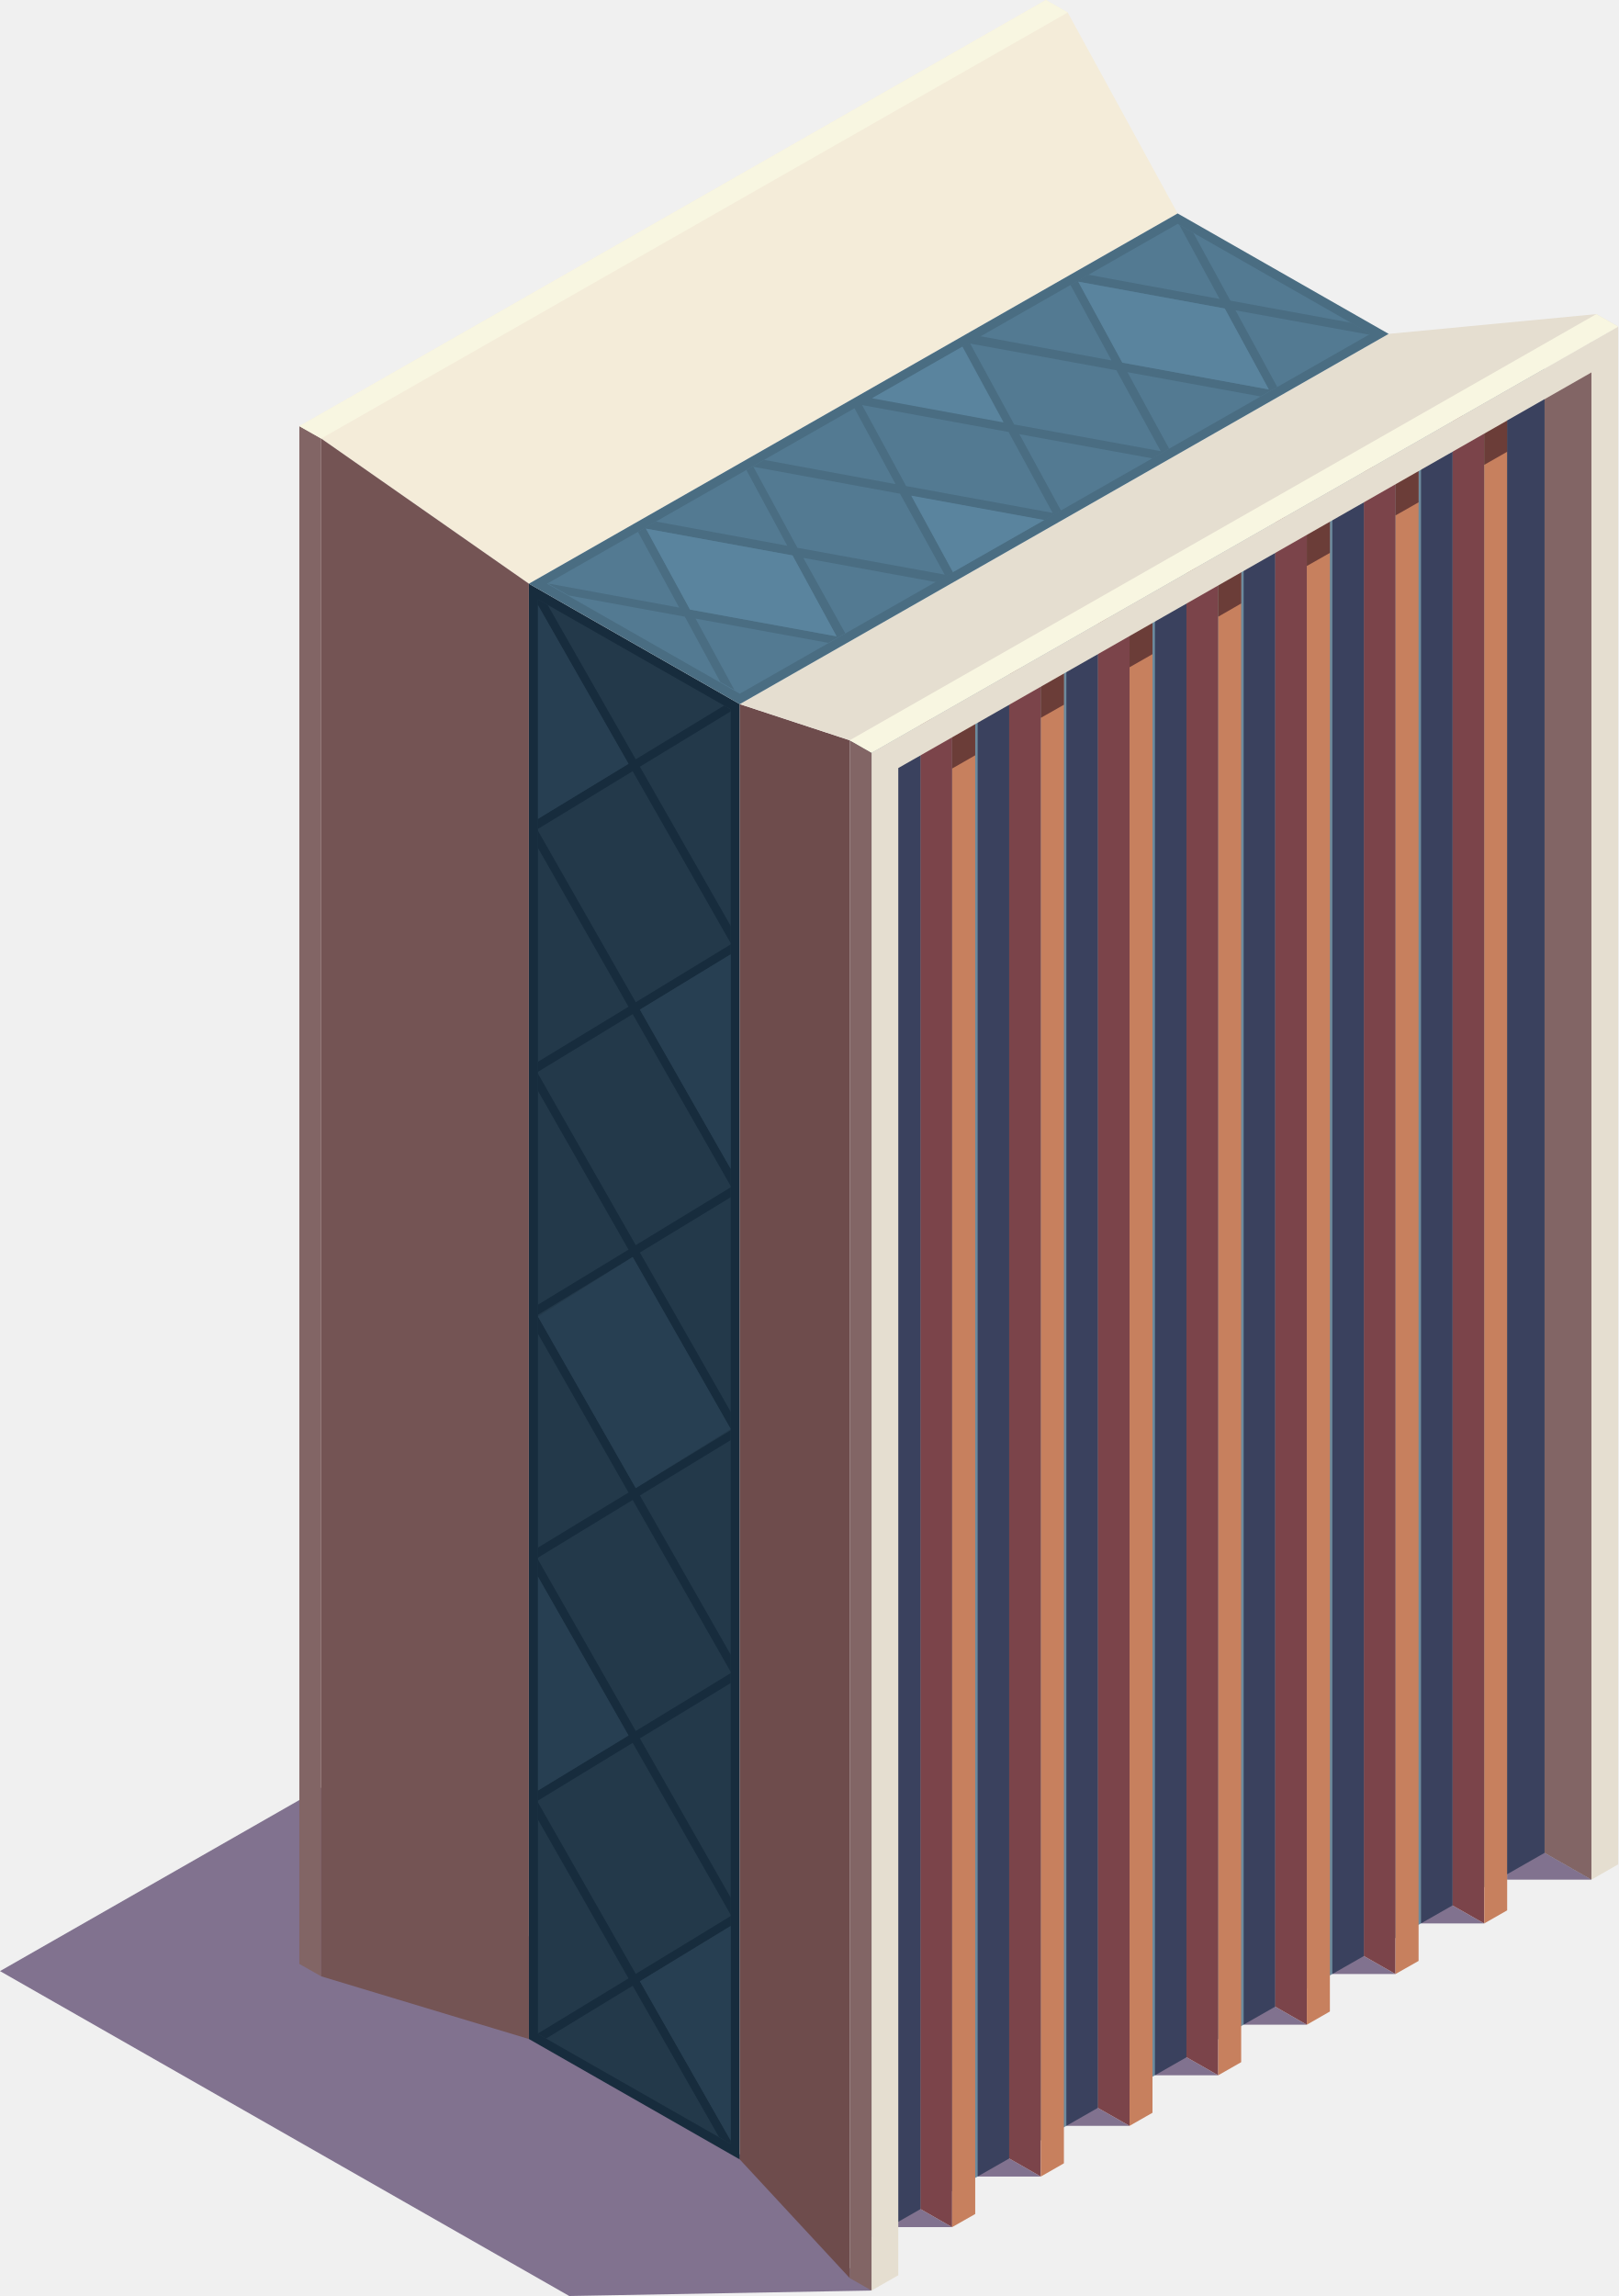
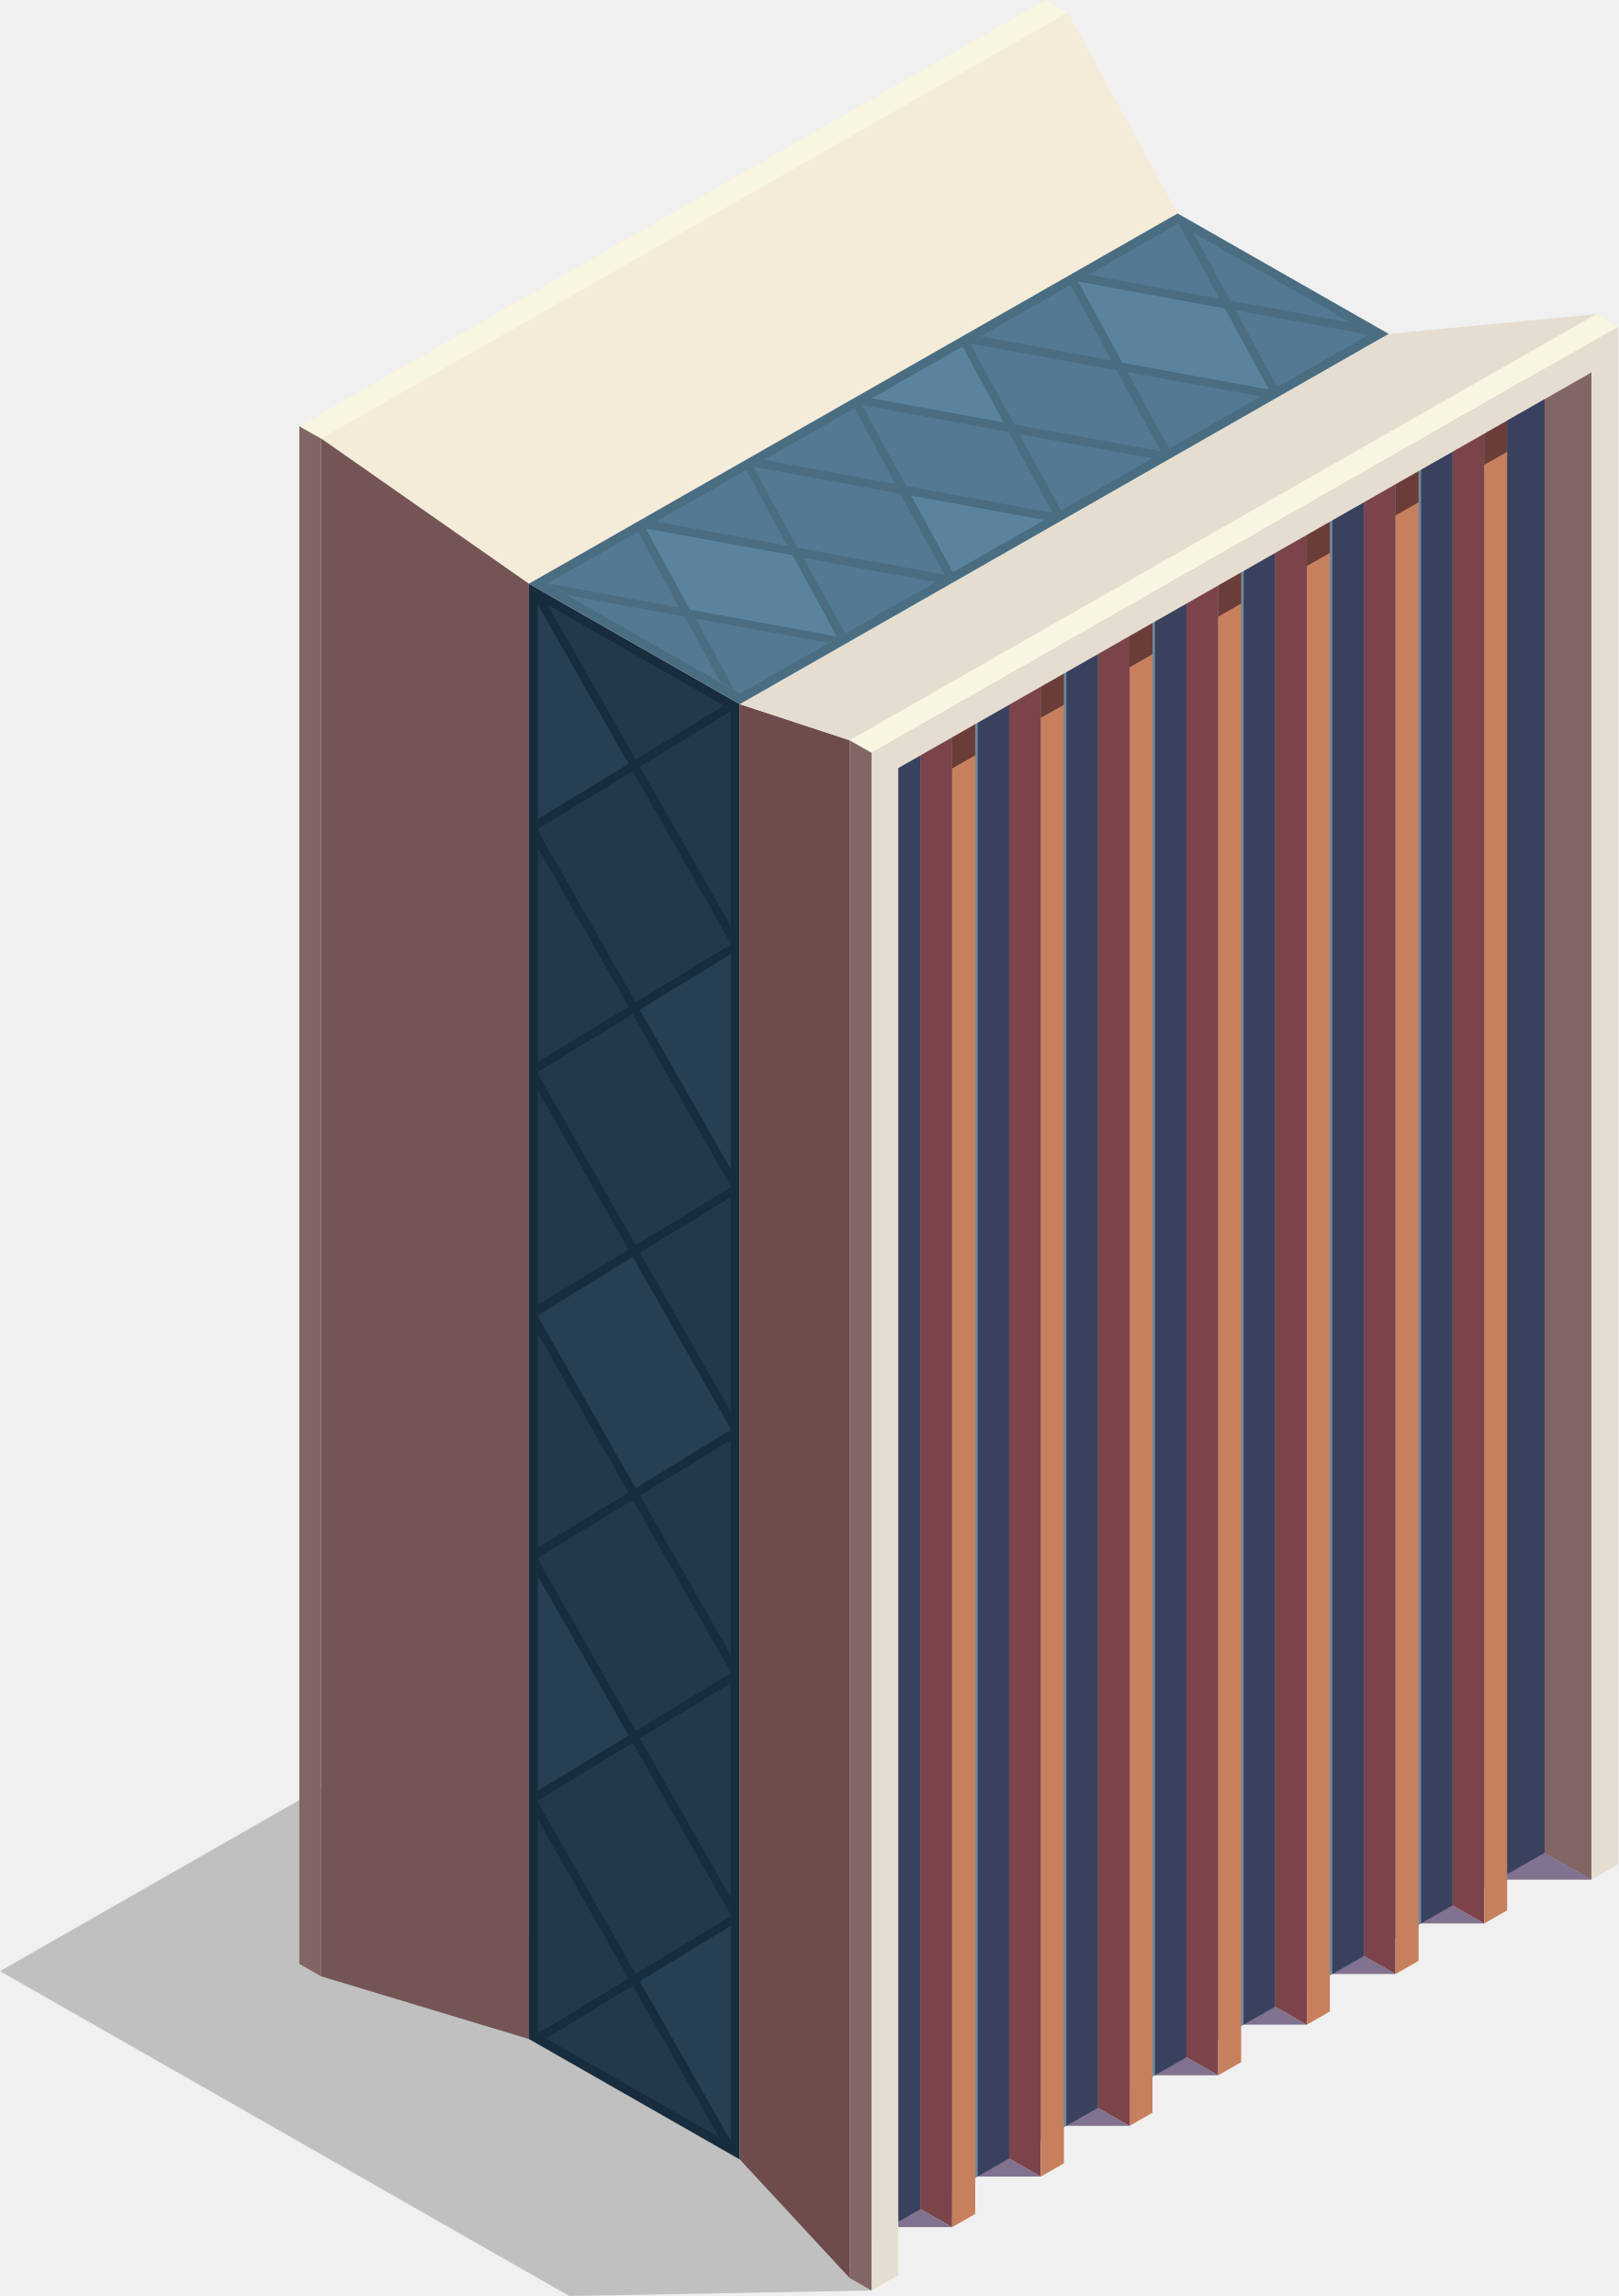
<svg xmlns="http://www.w3.org/2000/svg" width="160" height="227" viewBox="0 0 160 227" fill="none">
  <g clip-path="url(#clip0_204_27340)">
    <g style="mix-blend-mode:multiply">
-       <path d="M86.174 226.461L56.285 227L0 194.878L35.797 174.423L86.174 226.461Z" fill="#897998" />
+       <path d="M86.174 226.461L56.285 227L0 194.878L35.797 174.423L86.174 226.461Z" fill="rgb(0,0,0,0.2)" />
    </g>
    <path d="M152.722 38.357V183.188L157.355 185.838V33.801L152.722 38.357Z" fill="#826565" />
    <path d="M152.722 34.172V183.188L84.197 222.3V73.285L152.722 34.172Z" fill="#6C8A9D" />
    <g style="mix-blend-mode:multiply">
      <path d="M146.754 190.166H140.506V46.174L143.624 44.664V188.391L146.754 190.166Z" fill="#897998" />
    </g>
    <g style="mix-blend-mode:multiply">
      <path d="M137.983 195.166H131.736V51.174L134.854 49.664V193.391L137.983 195.166Z" fill="#897998" />
    </g>
    <g style="mix-blend-mode:multiply">
      <path d="M129.213 200.178H122.966V56.186L126.083 54.664V198.391L129.213 200.178Z" fill="#897998" />
    </g>
    <g style="mix-blend-mode:multiply">
      <path d="M120.455 205.178H114.196V61.186L117.313 59.664V203.391L120.455 205.178Z" fill="#897998" />
    </g>
    <g style="mix-blend-mode:multiply">
      <path d="M111.685 210.178H105.438V66.187L108.555 64.676V208.403L111.685 210.178Z" fill="#897998" />
    </g>
    <g style="mix-blend-mode:multiply">
      <path d="M102.914 215.189H96.667V71.186L99.785 69.675V213.403L102.914 215.189Z" fill="#897998" />
    </g>
    <g style="mix-blend-mode:multiply">
      <path d="M94.144 220.189H87.897V76.198L91.014 74.675V218.403L94.144 220.189Z" fill="#897998" />
    </g>
    <path d="M143.624 40.527L146.754 42.302V190.166L143.624 188.391V40.527Z" fill="#7B444A" />
    <path d="M149.022 41.007L146.754 42.302V190.166L149.022 188.871V41.007Z" fill="#C7805E" />
    <g style="mix-blend-mode:multiply">
      <path d="M149.022 41.007L146.754 42.302V45.959L149.022 44.664V41.007Z" fill="#897998" />
    </g>
    <path d="M134.854 45.527L137.983 47.301V195.166L134.854 193.391V45.527Z" fill="#7B444A" />
    <path d="M140.264 46.007L137.983 47.302V195.166L140.264 193.871V46.007Z" fill="#C7805E" />
    <g style="mix-blend-mode:multiply">
      <path d="M140.264 46.007L137.983 47.302V50.959L140.264 49.664V46.007Z" fill="#897998" />
    </g>
    <path d="M126.083 50.527L129.213 52.313V200.178L126.083 198.391V50.527Z" fill="#7B444A" />
    <path d="M131.494 51.007L129.213 52.314V200.178L131.494 198.871V51.007Z" fill="#C7805E" />
    <g style="mix-blend-mode:multiply">
      <path d="M131.494 51.007L129.213 52.314V55.959L131.494 54.664V51.007Z" fill="#897998" />
    </g>
    <path d="M117.313 55.527L120.455 57.313V205.178L117.313 203.391V55.527Z" fill="#7B444A" />
    <path d="M122.723 56.019L120.455 57.313V205.178L122.723 203.883V56.019Z" fill="#C7805E" />
    <g style="mix-blend-mode:multiply">
      <path d="M122.723 56.019L120.455 57.313V60.971L122.723 59.664V56.019Z" fill="#897998" />
    </g>
    <path d="M108.555 60.539L111.685 62.314V210.178L108.555 208.403V60.539Z" fill="#7B444A" />
    <path d="M113.953 61.019L111.685 62.313V210.178L113.953 208.883V61.019Z" fill="#C7805E" />
    <g style="mix-blend-mode:multiply">
      <path d="M113.953 61.019L111.685 62.313V65.971L113.953 64.676V61.019Z" fill="#897998" />
    </g>
    <path d="M99.785 65.539L102.914 67.326V215.19L99.785 213.403V65.539Z" fill="#7B444A" />
    <path d="M105.195 66.019L102.914 67.326V215.19L105.195 213.883V66.019Z" fill="#C7805E" />
    <g style="mix-blend-mode:multiply">
      <path d="M105.195 66.019L102.914 67.326V70.971L105.195 69.676V66.019Z" fill="#897998" />
    </g>
    <path d="M91.014 70.539L94.144 72.326V220.19L91.014 218.403V70.539Z" fill="#7B444A" />
    <path d="M96.425 71.03L94.144 72.325V220.189L96.425 218.894V71.03Z" fill="#C7805E" />
    <g style="mix-blend-mode:multiply">
      <path d="M96.425 71.03L94.144 72.325V75.982L96.425 74.675V71.03Z" fill="#897998" />
    </g>
    <path d="M73.146 213.499V69.615L52.294 57.709V201.592L73.146 213.499Z" fill="#172C3D" />
    <path d="M53.192 201.089V59.256L72.249 70.131V211.964L53.192 201.089Z" fill="#23394A" />
    <path d="M72.249 166.401V165.418L62.86 171.137L53.192 154.183V155.886L62.144 171.581L53.192 177.025V178.02L62.557 172.312L72.249 189.315V187.612L63.272 171.869L72.249 166.401Z" fill="#172C3D" />
    <path d="M62.144 75.515L53.192 80.958V81.954L62.557 76.246L72.249 93.248V91.546L63.272 75.802L72.249 70.335V70.131L71.594 69.759L62.86 75.071L54.15 59.807L53.192 59.256V59.831L62.144 75.515Z" fill="#172C3D" />
    <path d="M63.272 195.885L72.249 190.418V189.435L62.86 195.154L53.192 178.2V179.902L62.144 195.598L53.192 201.041V201.089L53.992 201.545L62.557 196.329L71.096 211.293L72.249 211.964V211.629L63.272 195.885Z" fill="#172C3D" />
    <path d="M72.249 142.385V141.401L62.86 147.121L53.192 130.167V131.869L62.144 147.564L53.192 153.008V154.003L62.557 148.296L72.249 165.298V163.595L63.272 147.852L72.249 142.385Z" fill="#172C3D" />
    <path d="M72.249 94.351V93.368L62.86 99.088L53.192 82.133V83.836L62.144 99.531L53.192 104.975V105.97L62.557 100.263L72.249 117.265V115.562L63.272 99.819L72.249 94.351Z" fill="#172C3D" />
    <path d="M72.249 118.368V117.385L62.86 123.104L53.192 106.15V107.853L62.144 123.548L53.192 128.991V129.987L62.557 124.279L72.249 141.281V139.579L63.272 123.836L72.249 118.368Z" fill="#172C3D" />
    <path d="M73.146 213.499V69.616L84.015 73.189V225.226L73.146 213.499Z" fill="#6E4C4C" />
    <path d="M103.412 0L105.571 1.235L116.44 21.103L52.294 57.709L31.757 43.357L29.598 42.134L103.412 0Z" fill="#F4ECD9" />
    <path d="M73.146 69.615L137.304 33.009L157.841 31.055L160 32.29L86.174 74.424L84.015 73.189L73.146 69.615Z" fill="#E5DED0" />
    <path d="M73.146 69.616L137.304 33.009L116.44 21.103L52.294 57.709L73.146 69.616Z" fill="#4A6D82" />
    <path d="M54.089 57.709L116.44 22.134L135.496 33.01L73.146 68.585L54.089 57.709Z" fill="#537A92" />
    <path d="M117.993 23.021L116.598 22.218L120.588 29.556L107.597 27.158L105.838 28.165L109.902 35.635L96.91 33.237L95.151 34.232L99.215 41.714L86.223 39.316L84.464 40.323L88.552 47.865L75.548 45.467L73.802 46.474L77.841 53.956L64.837 51.558L63.078 52.577L67.154 60.071L54.126 57.673L56.237 58.872L67.712 60.97L71.218 67.421L72.613 68.213L68.779 61.162L81.905 63.56L83.579 62.613L79.43 55.155L92.567 57.553L94.229 56.594L90.117 49.04L103.254 51.438L104.916 50.491L100.792 42.925L113.953 45.323L115.603 44.364L111.479 36.798L124.64 39.196L126.29 38.261L122.165 30.683L135.339 33.081L135.497 32.985L133.629 31.918L121.656 29.724L117.993 23.021ZM82.717 62.913L68.222 60.263L63.867 52.265L78.362 54.915L82.717 62.913ZM93.404 56.81L78.848 54.16L74.493 46.15L88.989 48.812L93.404 56.81ZM104.079 50.707L89.595 48.057L85.24 40.047L99.724 42.709L104.079 50.707ZM114.766 44.604L100.282 41.966L95.927 33.968L110.387 36.606L114.766 44.604ZM125.453 38.501L110.969 35.851L106.614 27.841L121.098 30.503L125.453 38.501Z" fill="#4A6D82" />
    <path d="M160 32.29V184.327L157.356 185.838V36.822L88.819 75.935V224.95L86.174 226.461V74.424L160 32.29Z" fill="#E5DED0" />
    <path d="M84.015 73.189V225.225L86.174 226.46V74.424L84.015 73.189Z" fill="#826565" />
    <path d="M29.598 42.134V194.171L31.757 195.394V43.357L29.598 42.134Z" fill="#826565" />
    <path d="M31.757 43.357L52.294 57.709V201.593L31.757 195.394V43.357Z" fill="#745454" />
    <path d="M31.757 43.357L105.571 1.235L103.412 0L29.598 42.134L31.757 43.357Z" fill="#F8F6E1" />
    <path d="M86.174 74.424L160 32.29L157.841 31.055L84.015 73.189L86.174 74.424Z" fill="#F8F6E1" />
    <g style="mix-blend-mode:multiply">
      <path d="M157.356 185.837H149.022V41.57L152.722 39.46V183.187L157.356 185.837Z" fill="#897998" />
    </g>
    <path d="M53.192 59.831L62.144 75.515L53.192 80.958V59.831Z" fill="#273F52" />
    <path d="M72.249 94.352L63.272 99.819L72.249 115.562V94.352Z" fill="#273F52" />
    <path d="M62.557 124.279L53.192 130.167L62.86 147.121L72.249 141.282L62.557 124.279Z" fill="#273F52" />
    <path d="M53.192 155.886L62.144 171.581L53.192 177.025V155.886Z" fill="#273F52" />
    <path d="M72.249 190.417L63.272 195.885L72.249 211.628V190.417Z" fill="#273F52" />
    <path d="M63.867 52.266L68.221 60.263L82.717 62.913L78.362 54.916L63.867 52.266Z" fill="#5A849E" />
    <path d="M90.105 49.004L94.229 56.558L103.254 51.414L90.105 49.004Z" fill="#5A849E" />
    <path d="M86.223 39.376L99.215 41.762L95.151 34.28L86.223 39.376Z" fill="#5A849E" />
    <path d="M106.614 27.854L110.969 35.851L125.453 38.501L121.098 30.503L106.614 27.854Z" fill="#5A849E" />
  </g>
  <defs>
    <clipPath id="clip0_204_27340">
      <rect width="160" height="227" fill="white" />
    </clipPath>
  </defs>
</svg>
